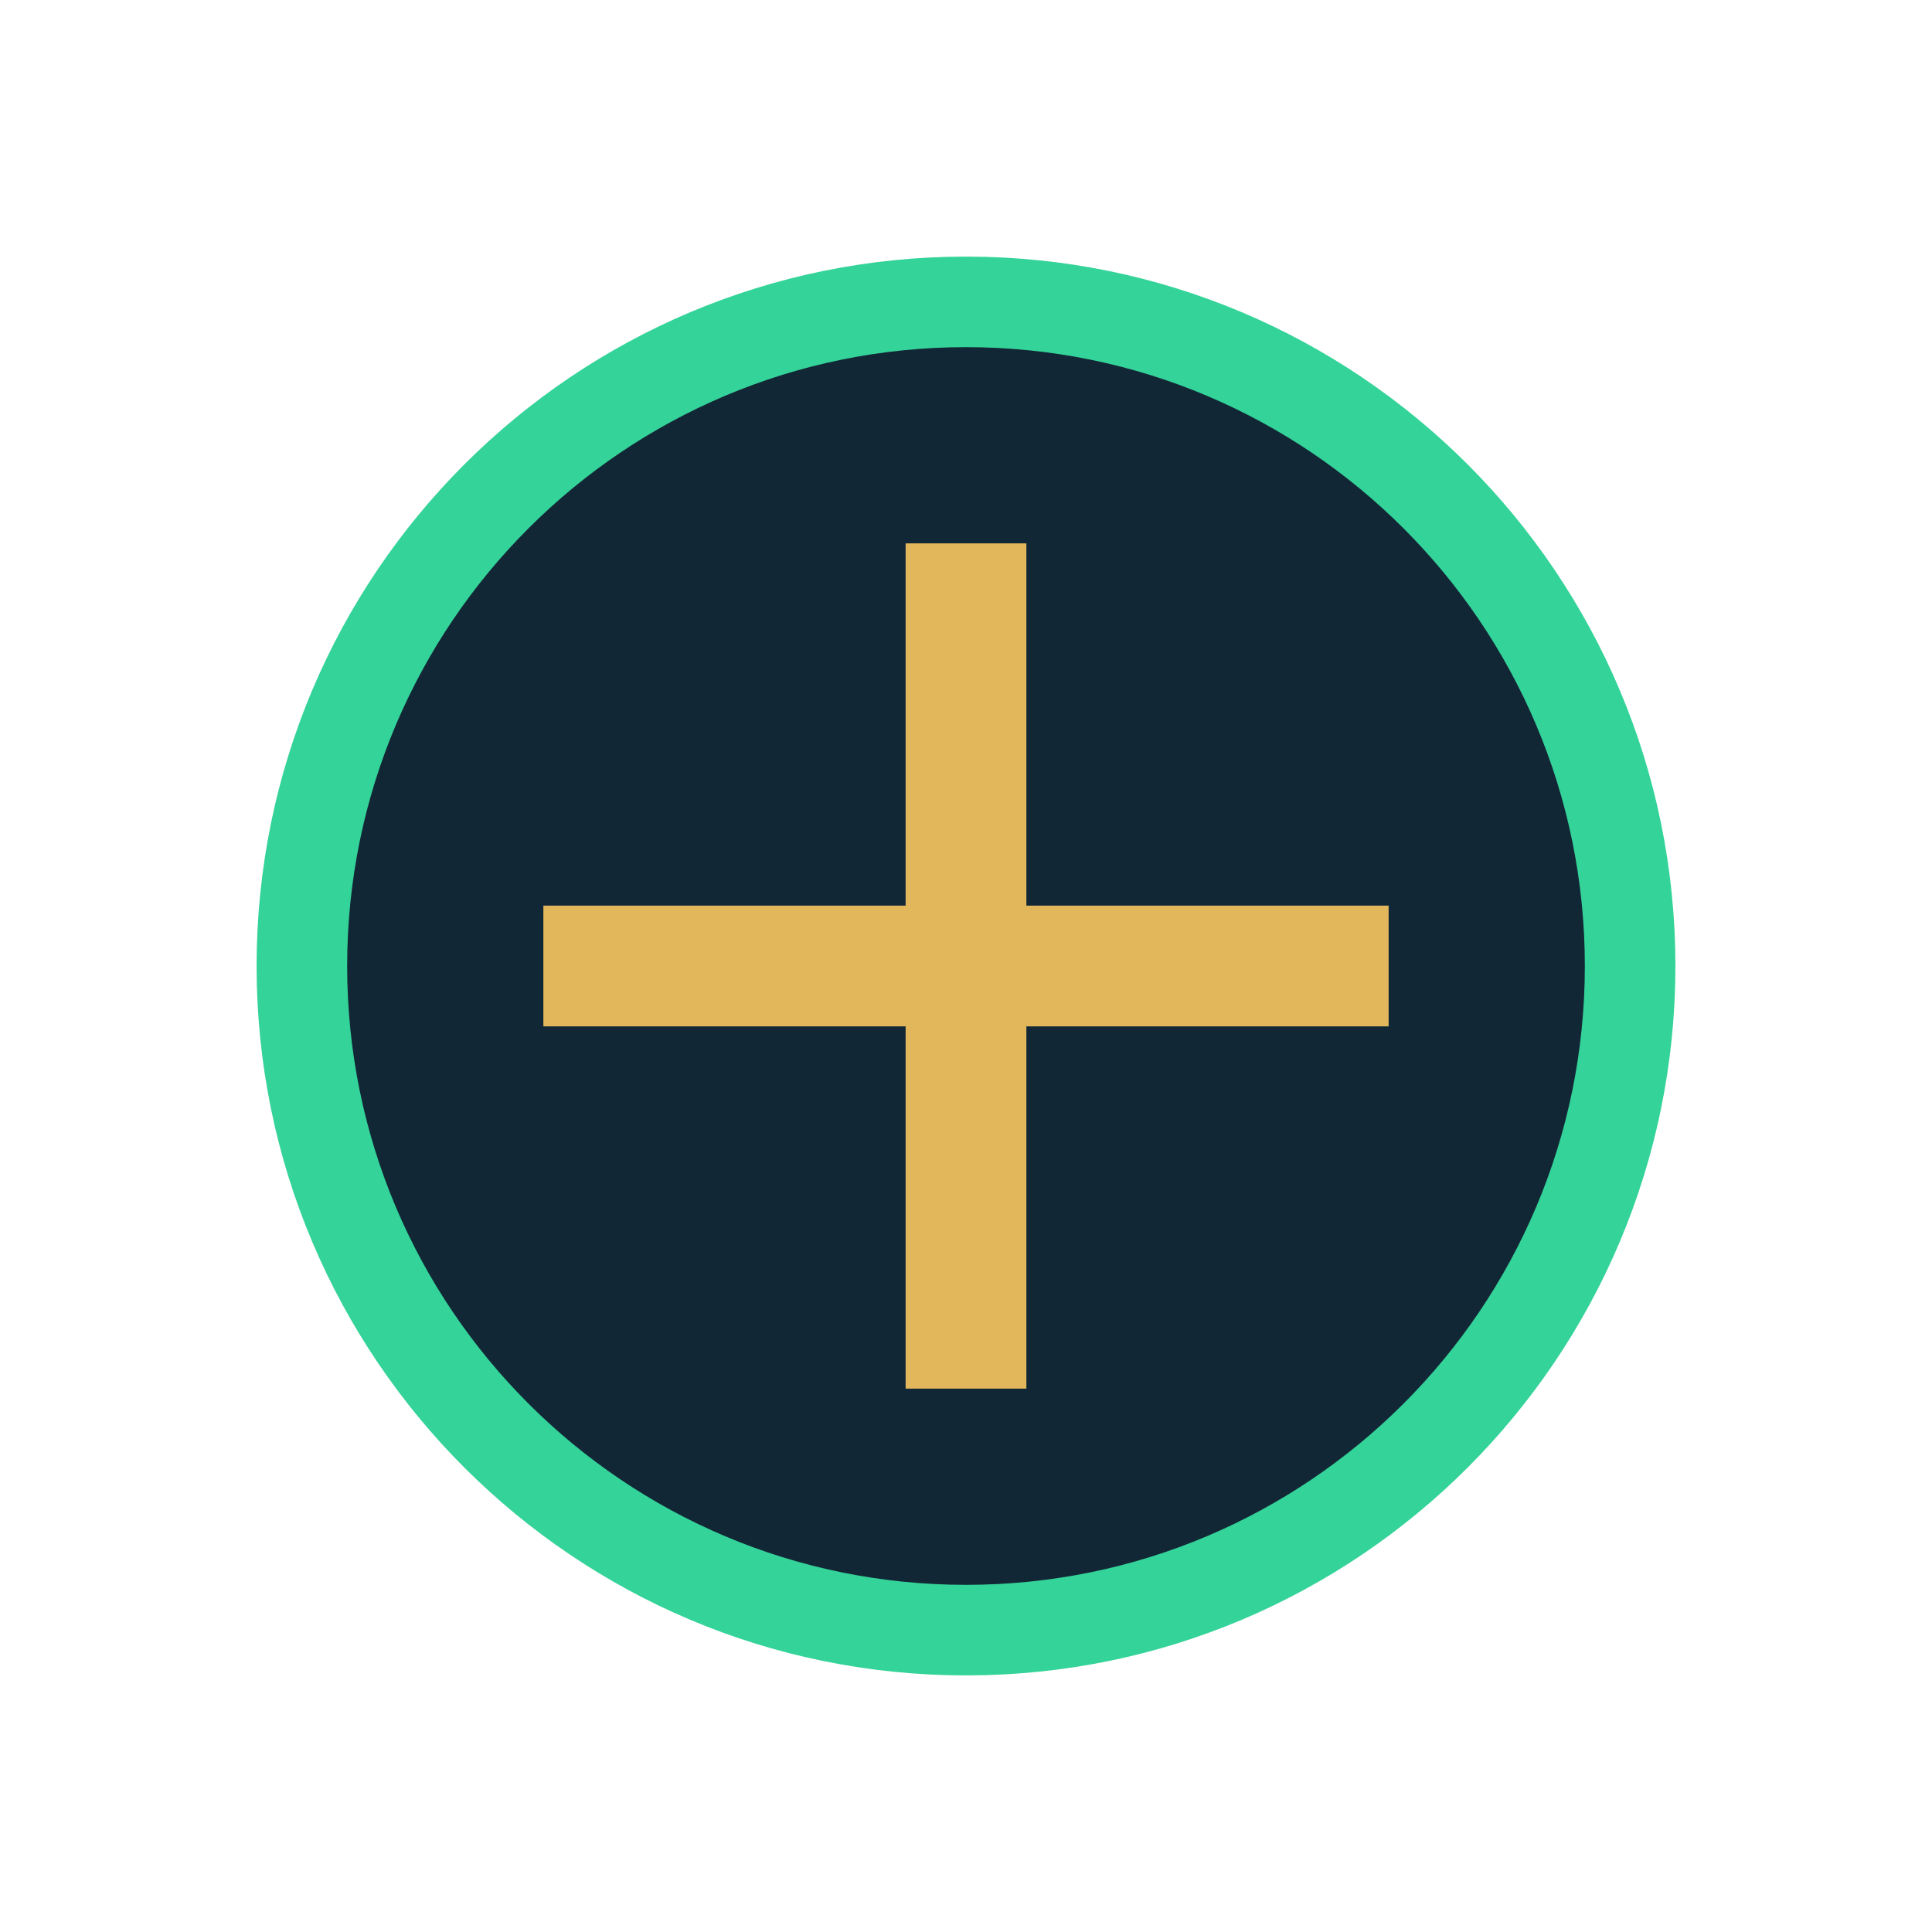
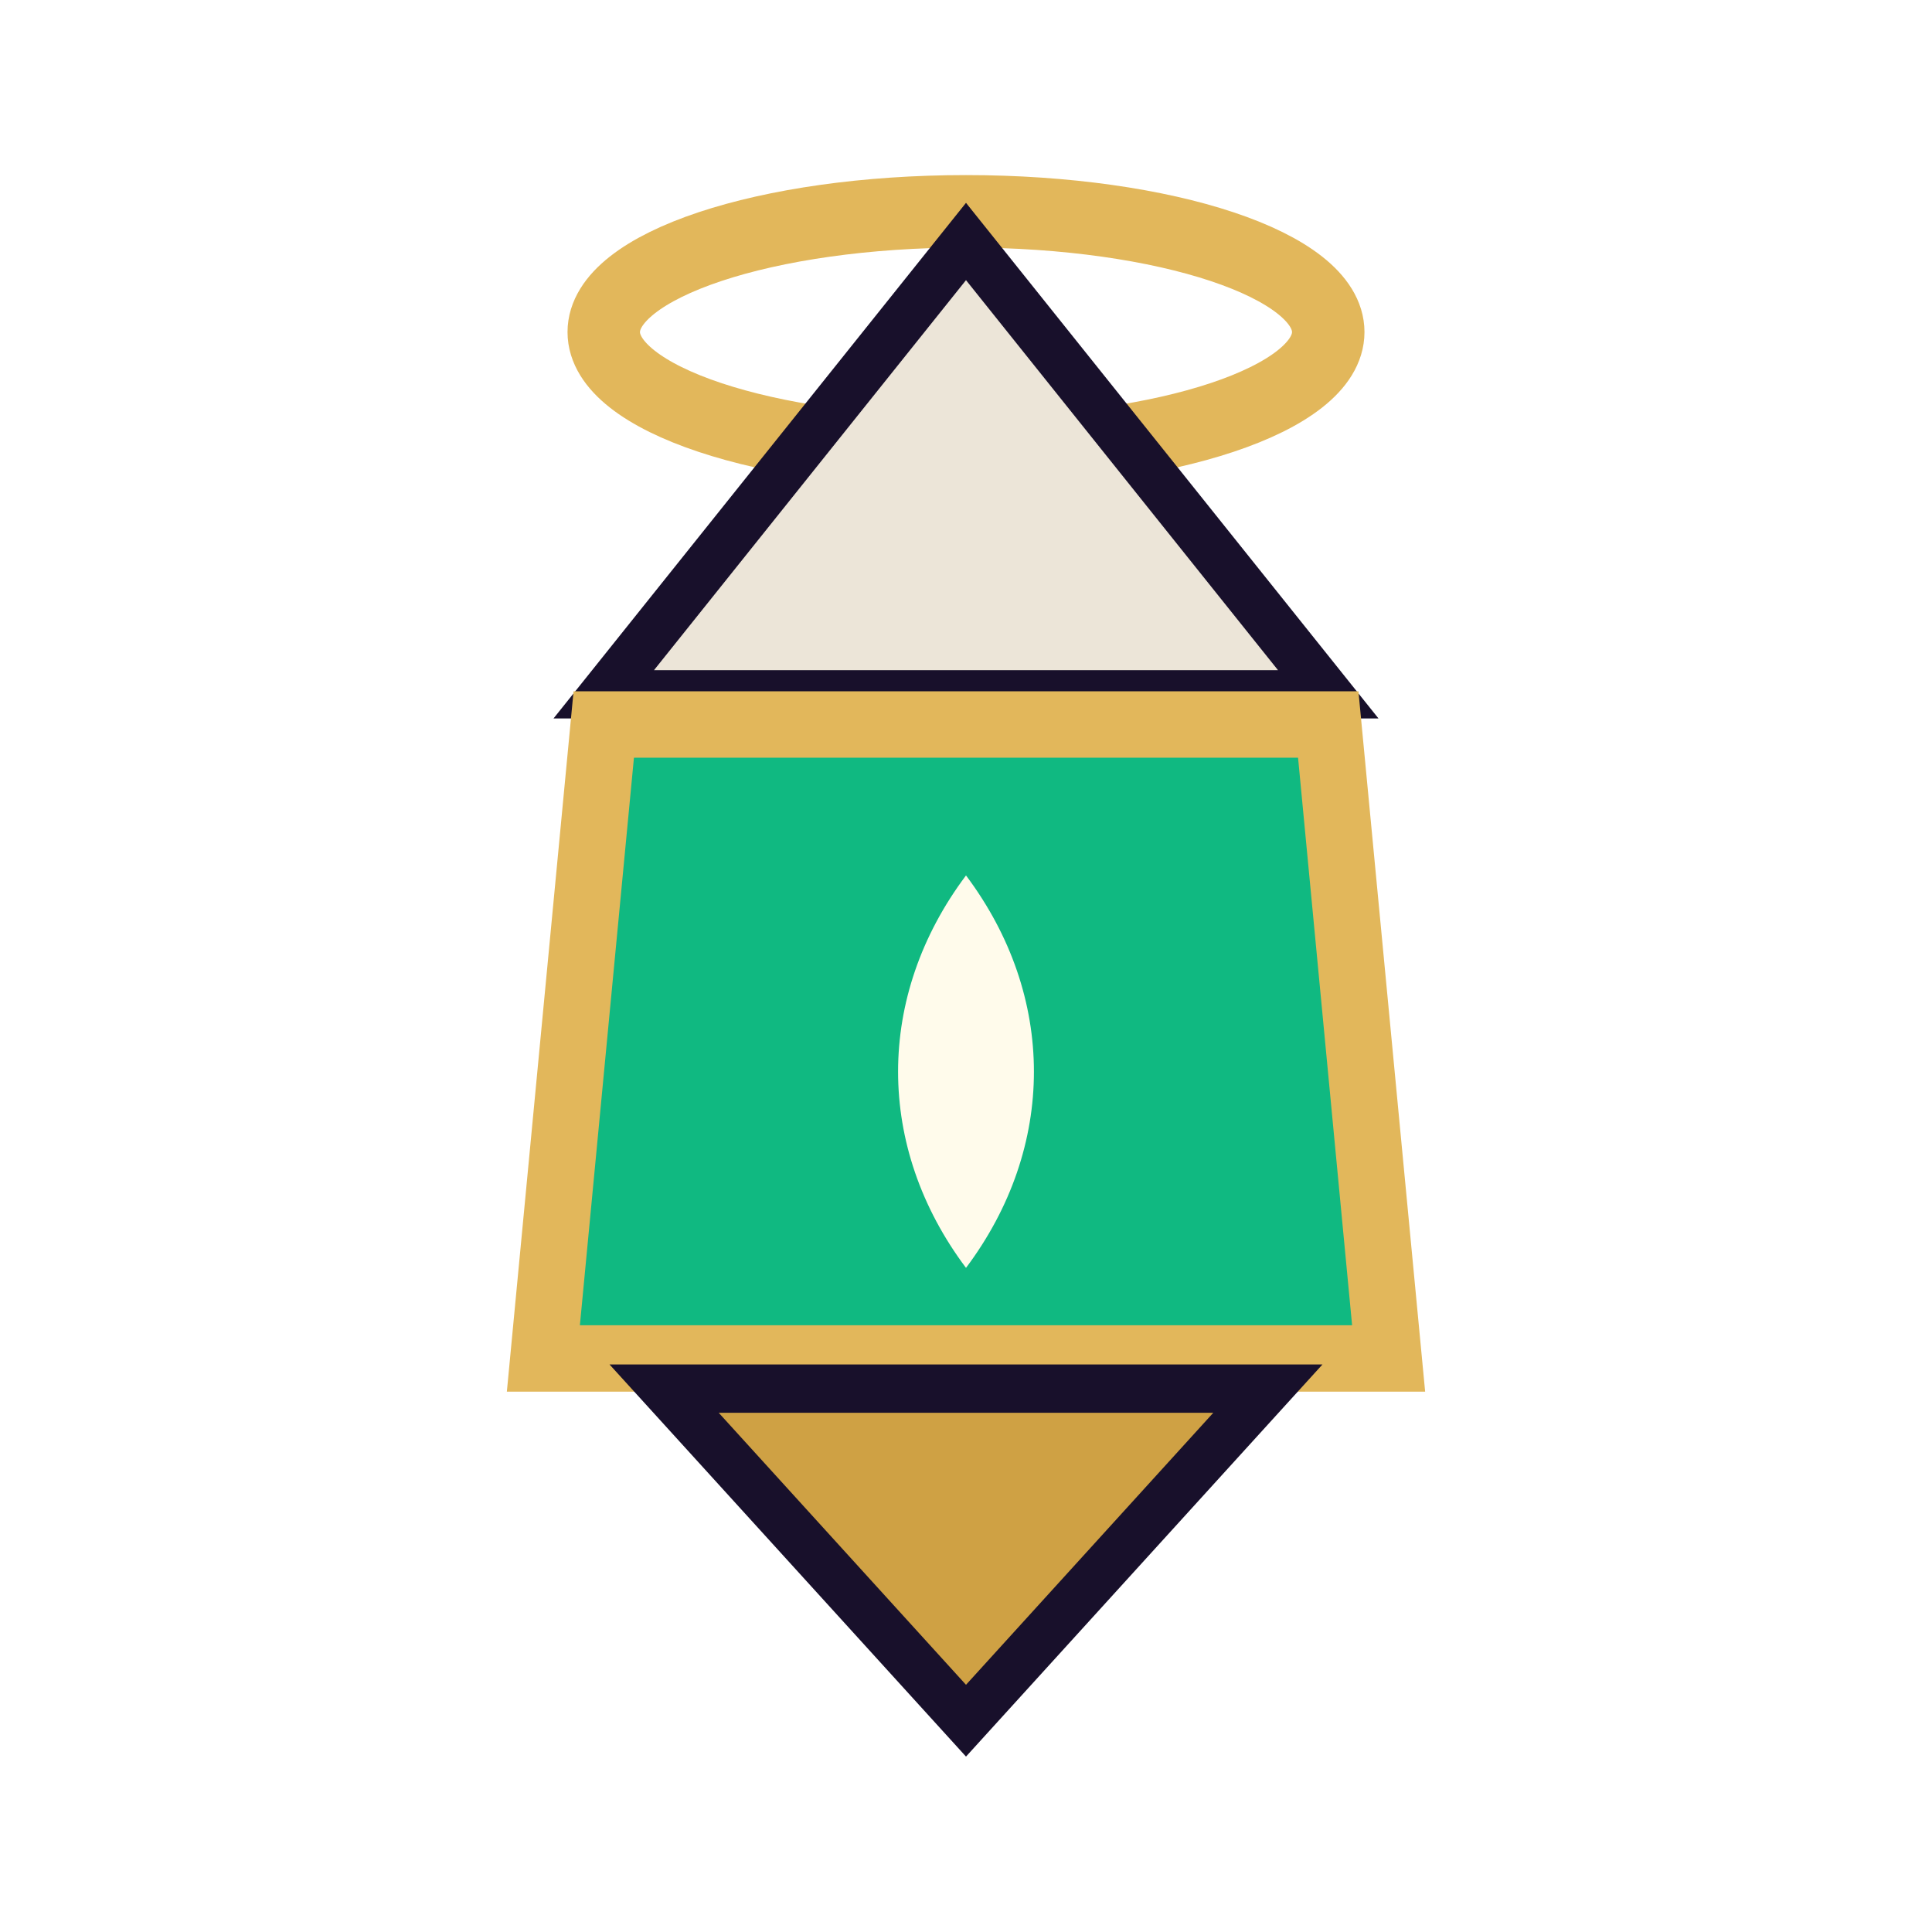
<svg xmlns="http://www.w3.org/2000/svg" viewBox="0 0 64 64" width="64" height="64">
-   <circle cx="32" cy="32" r="22" fill="#122736" stroke="#34d399" stroke-width="3" />
-   <path d="M32 18 V46 M18 32 H46" stroke="#e2b75b" stroke-width="4" />
+   <ellipse cx="32" cy="11" rx="12" ry="4" fill="none" stroke="#e2b75b" stroke-width="2.4" />
+   <polygon points="32,8 44,23 20,23" fill="#ece5d8" stroke="#18102b" stroke-width="1.6" />
+   <polygon points="20,24 44,24 46,45 18,45" fill="#10b981" stroke="#e2b75b" stroke-width="2.2" />
+   <path d="M32 29 C35 33, 35 38, 32 42 C29 38, 29 33, 32 29 Z" fill="#fffbeb" />
+   <polygon points="22,46 42,46 32,57" fill="#cfa144" stroke="#18102b" stroke-width="1.6" />
</svg>
